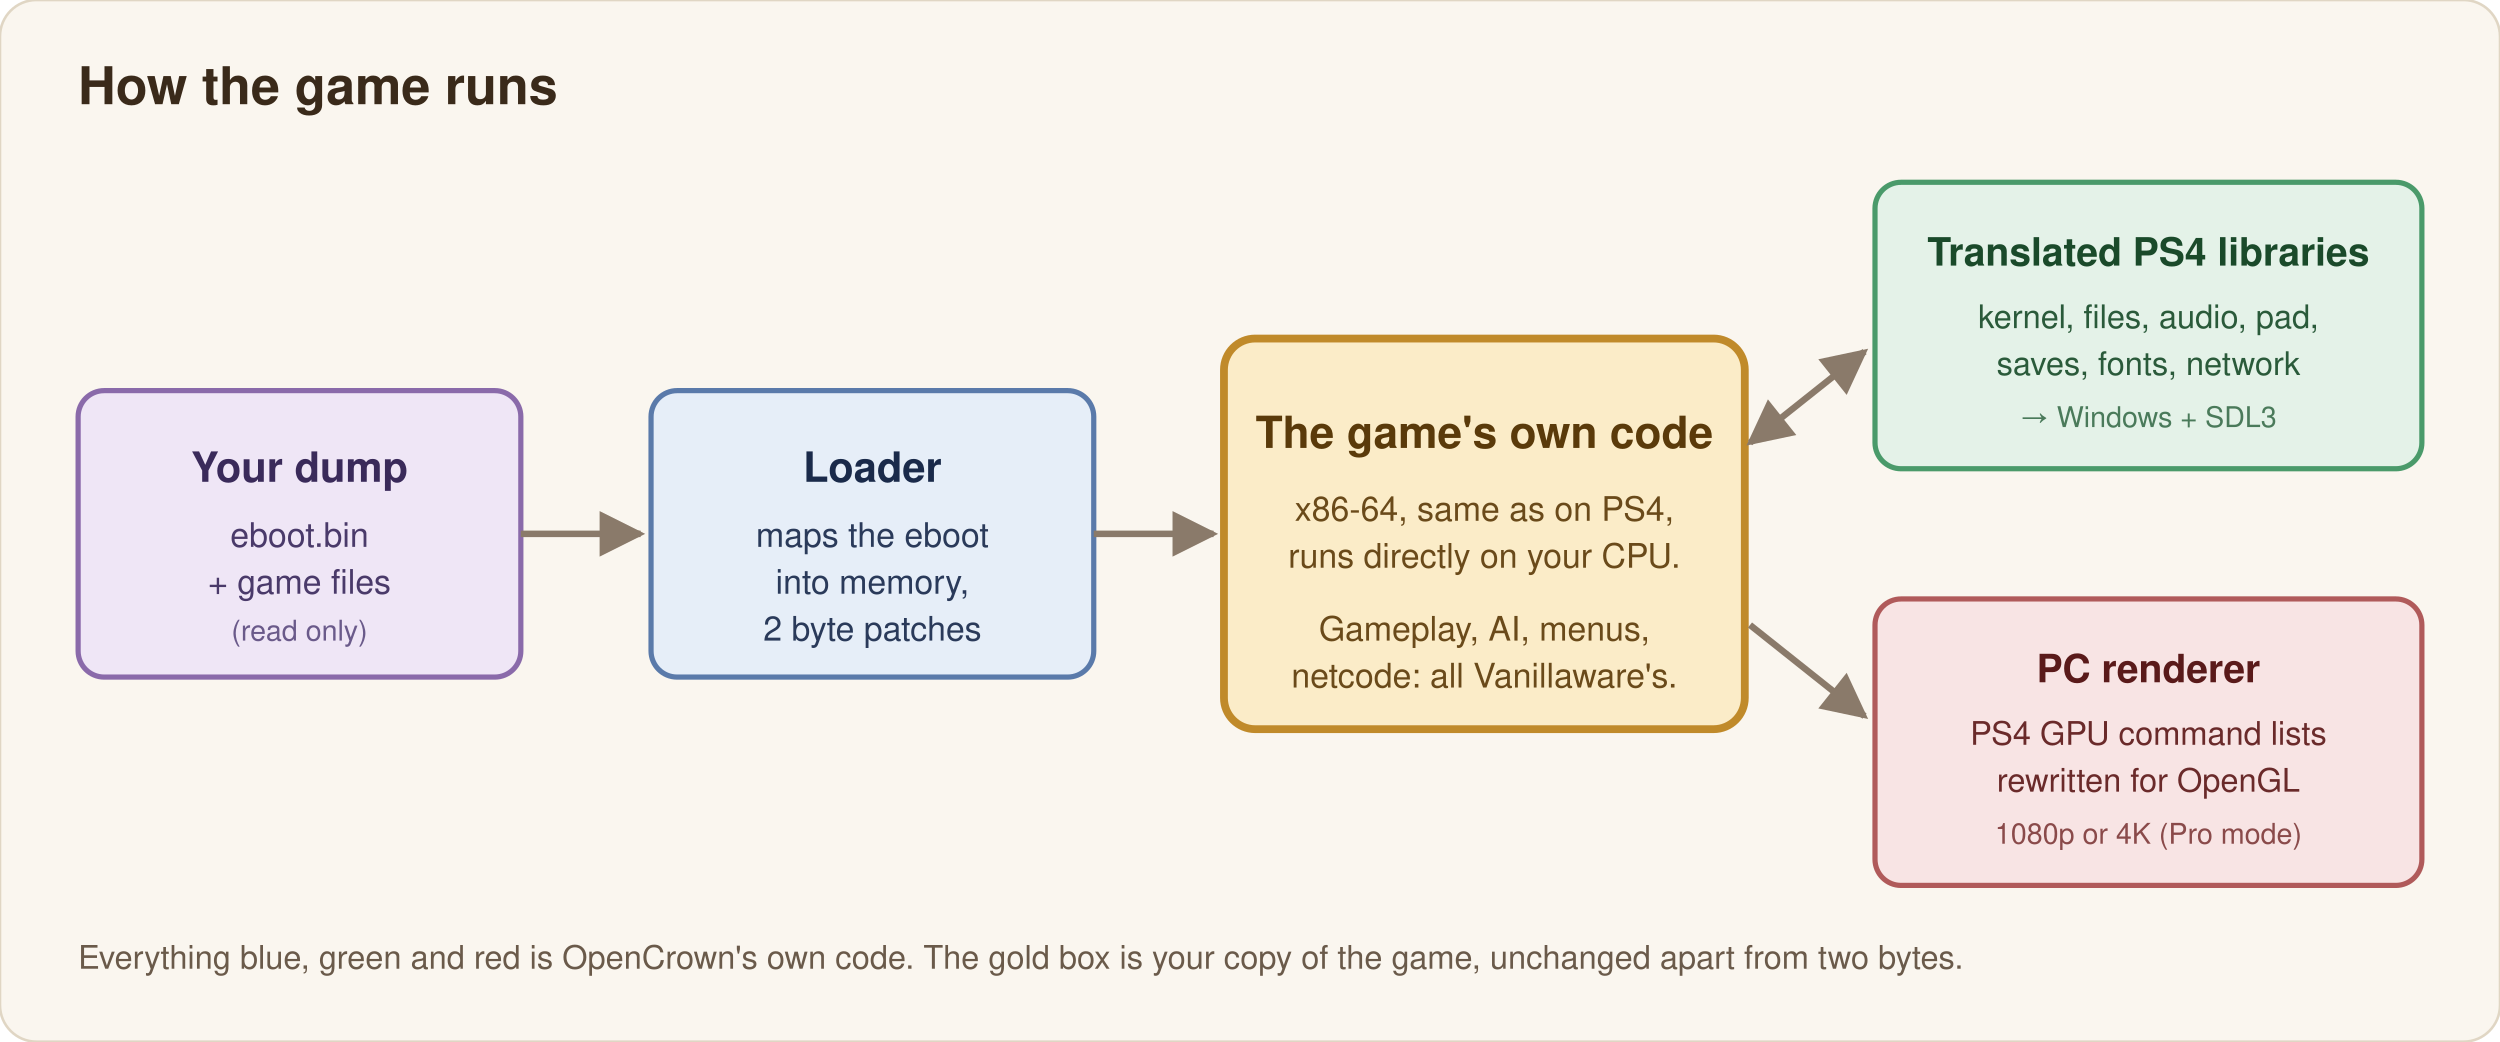
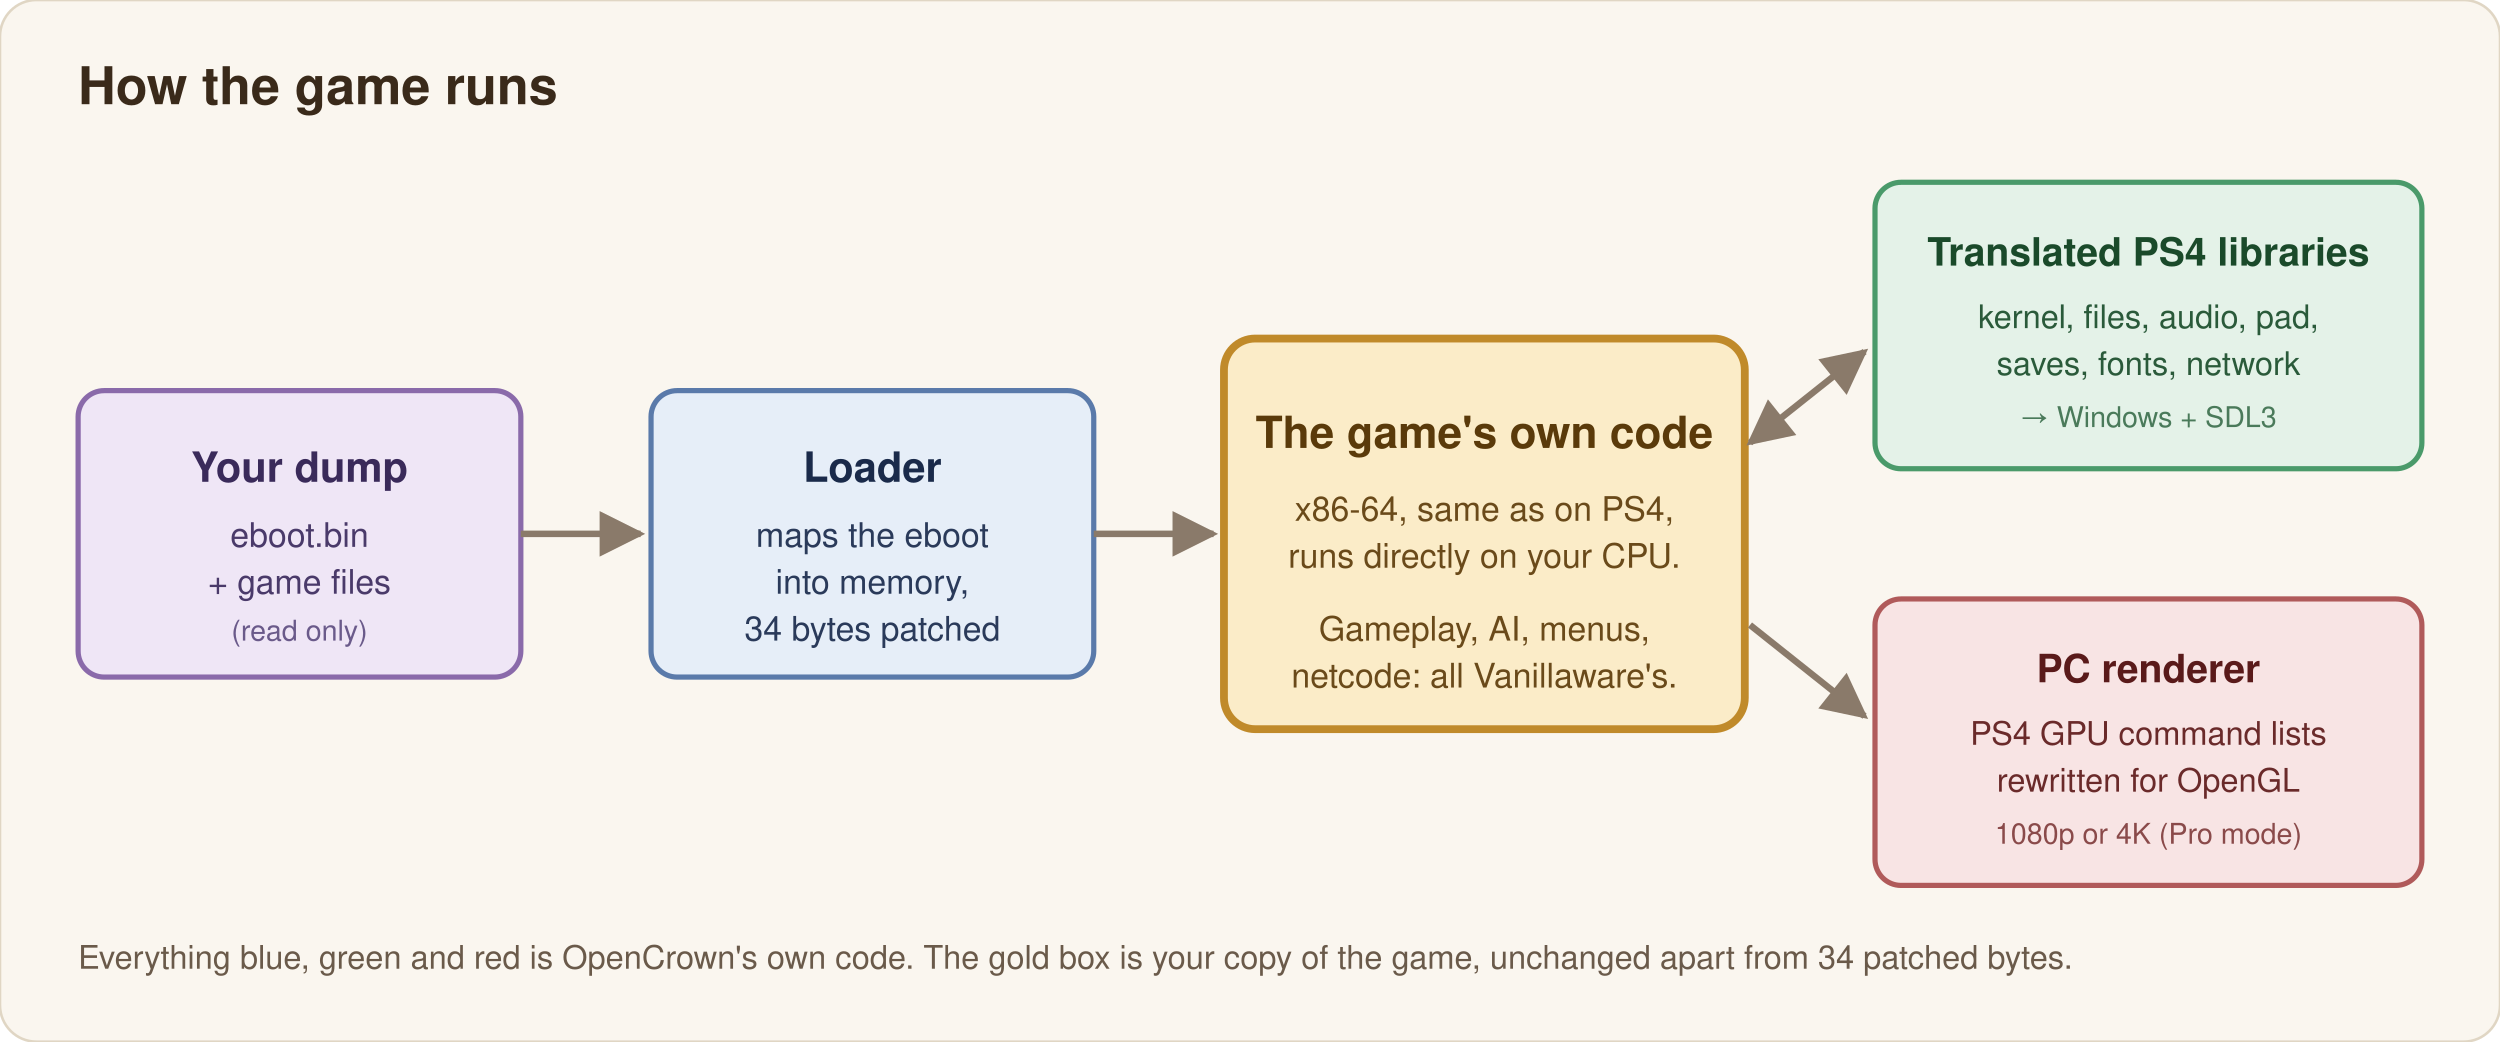
<svg xmlns="http://www.w3.org/2000/svg" viewBox="0 0 960 400" width="960" height="400" font-family="'Segoe UI', Helvetica, Arial, sans-serif">
  <defs>
    <marker id="a" viewBox="0 0 10 10" refX="9" refY="5" markerWidth="7" markerHeight="7" orient="auto-start-reverse">
      <path d="M0 0 L10 5 L0 10 Z" fill="#8a7a6a" />
    </marker>
  </defs>
  <rect width="960" height="400" rx="14" fill="#faf6ef" stroke="#e0d6c4" />
  <text x="30" y="40" font-size="20" font-weight="600" fill="#3a2a1a">How the game runs</text>
  <rect x="30" y="150" width="170" height="110" rx="10" fill="#efe6f6" stroke="#8a6aaa" stroke-width="2" />
  <text x="115" y="185" text-anchor="middle" font-size="16" font-weight="600" fill="#3a2a5a">Your dump</text>
  <text x="115" y="210" text-anchor="middle" font-size="13" fill="#4a3a6a">eboot.bin</text>
  <text x="115" y="228" text-anchor="middle" font-size="13" fill="#4a3a6a">+ game files</text>
  <text x="115" y="246" text-anchor="middle" font-size="11" fill="#6a5a8a">(read only)</text>
  <rect x="250" y="150" width="170" height="110" rx="10" fill="#e6eef8" stroke="#5a7aaa" stroke-width="2" />
  <text x="335" y="185" text-anchor="middle" font-size="16" font-weight="600" fill="#1a2a4a">Loader</text>
  <text x="335" y="210" text-anchor="middle" font-size="13" fill="#2a3a5a">maps the eboot</text>
  <text x="335" y="228" text-anchor="middle" font-size="13" fill="#2a3a5a">into memory,</text>
-   <text x="335" y="246" text-anchor="middle" font-size="13" fill="#2a3a5a">2 byte patches</text>
+   <text x="335" y="246" text-anchor="middle" font-size="13" fill="#2a3a5a">34 bytes patched</text>
  <rect x="470" y="130" width="200" height="150" rx="12" fill="#fbecc8" stroke="#c08a2a" stroke-width="3" />
  <text x="570" y="172" text-anchor="middle" font-size="17" font-weight="700" fill="#5a3a0a">The game's own code</text>
  <text x="570" y="200" text-anchor="middle" font-size="13" fill="#6a4a1a">x86-64, same as on PS4,</text>
  <text x="570" y="218" text-anchor="middle" font-size="13" fill="#6a4a1a">runs directly on your CPU.</text>
  <text x="570" y="246" text-anchor="middle" font-size="13" fill="#6a4a1a">Gameplay, AI, menus,</text>
  <text x="570" y="264" text-anchor="middle" font-size="13" fill="#6a4a1a">netcode: all Vanillaware's.</text>
  <rect x="720" y="70" width="210" height="110" rx="10" fill="#e4f2e8" stroke="#4a9a6a" stroke-width="2" />
  <text x="825" y="102" text-anchor="middle" font-size="15" font-weight="600" fill="#1a4a2a">Translated PS4 libraries</text>
  <text x="825" y="126" text-anchor="middle" font-size="12.5" fill="#2a5a3a">kernel, files, audio, pad,</text>
  <text x="825" y="144" text-anchor="middle" font-size="12.5" fill="#2a5a3a">saves, fonts, network</text>
  <text x="825" y="164" text-anchor="middle" font-size="11" fill="#4a7a5a">→ Windows + SDL3</text>
  <rect x="720" y="230" width="210" height="110" rx="10" fill="#f8e4e4" stroke="#b05a5a" stroke-width="2" />
  <text x="825" y="262" text-anchor="middle" font-size="15" font-weight="600" fill="#5a1a1a">PC renderer</text>
  <text x="825" y="286" text-anchor="middle" font-size="12.5" fill="#6a2a2a">PS4 GPU command lists</text>
  <text x="825" y="304" text-anchor="middle" font-size="12.5" fill="#6a2a2a">rewritten for OpenGL</text>
  <text x="825" y="324" text-anchor="middle" font-size="11" fill="#8a4a4a">1080p or 4K (Pro mode)</text>
  <path d="M200 205 L246 205" stroke="#8a7a6a" stroke-width="2.5" marker-end="url(#a)" />
  <path d="M420 205 L466 205" stroke="#8a7a6a" stroke-width="2.5" marker-end="url(#a)" />
  <path d="M672 170 L716 135" stroke="#8a7a6a" stroke-width="2.5" marker-start="url(#a)" marker-end="url(#a)" />
  <path d="M672 240 L716 275" stroke="#8a7a6a" stroke-width="2.5" marker-end="url(#a)" />
-   <text x="30" y="372" font-size="12.5" fill="#6a5a4a">Everything blue, green and red is OpenCrown's own code. The gold box is your copy of the game, unchanged apart from two bytes.</text>
+   <text x="30" y="372" font-size="12.5" fill="#6a5a4a">Everything blue, green and red is OpenCrown's own code. The gold box is your copy of the game, unchanged apart from 34 patched bytes.</text>
</svg>
